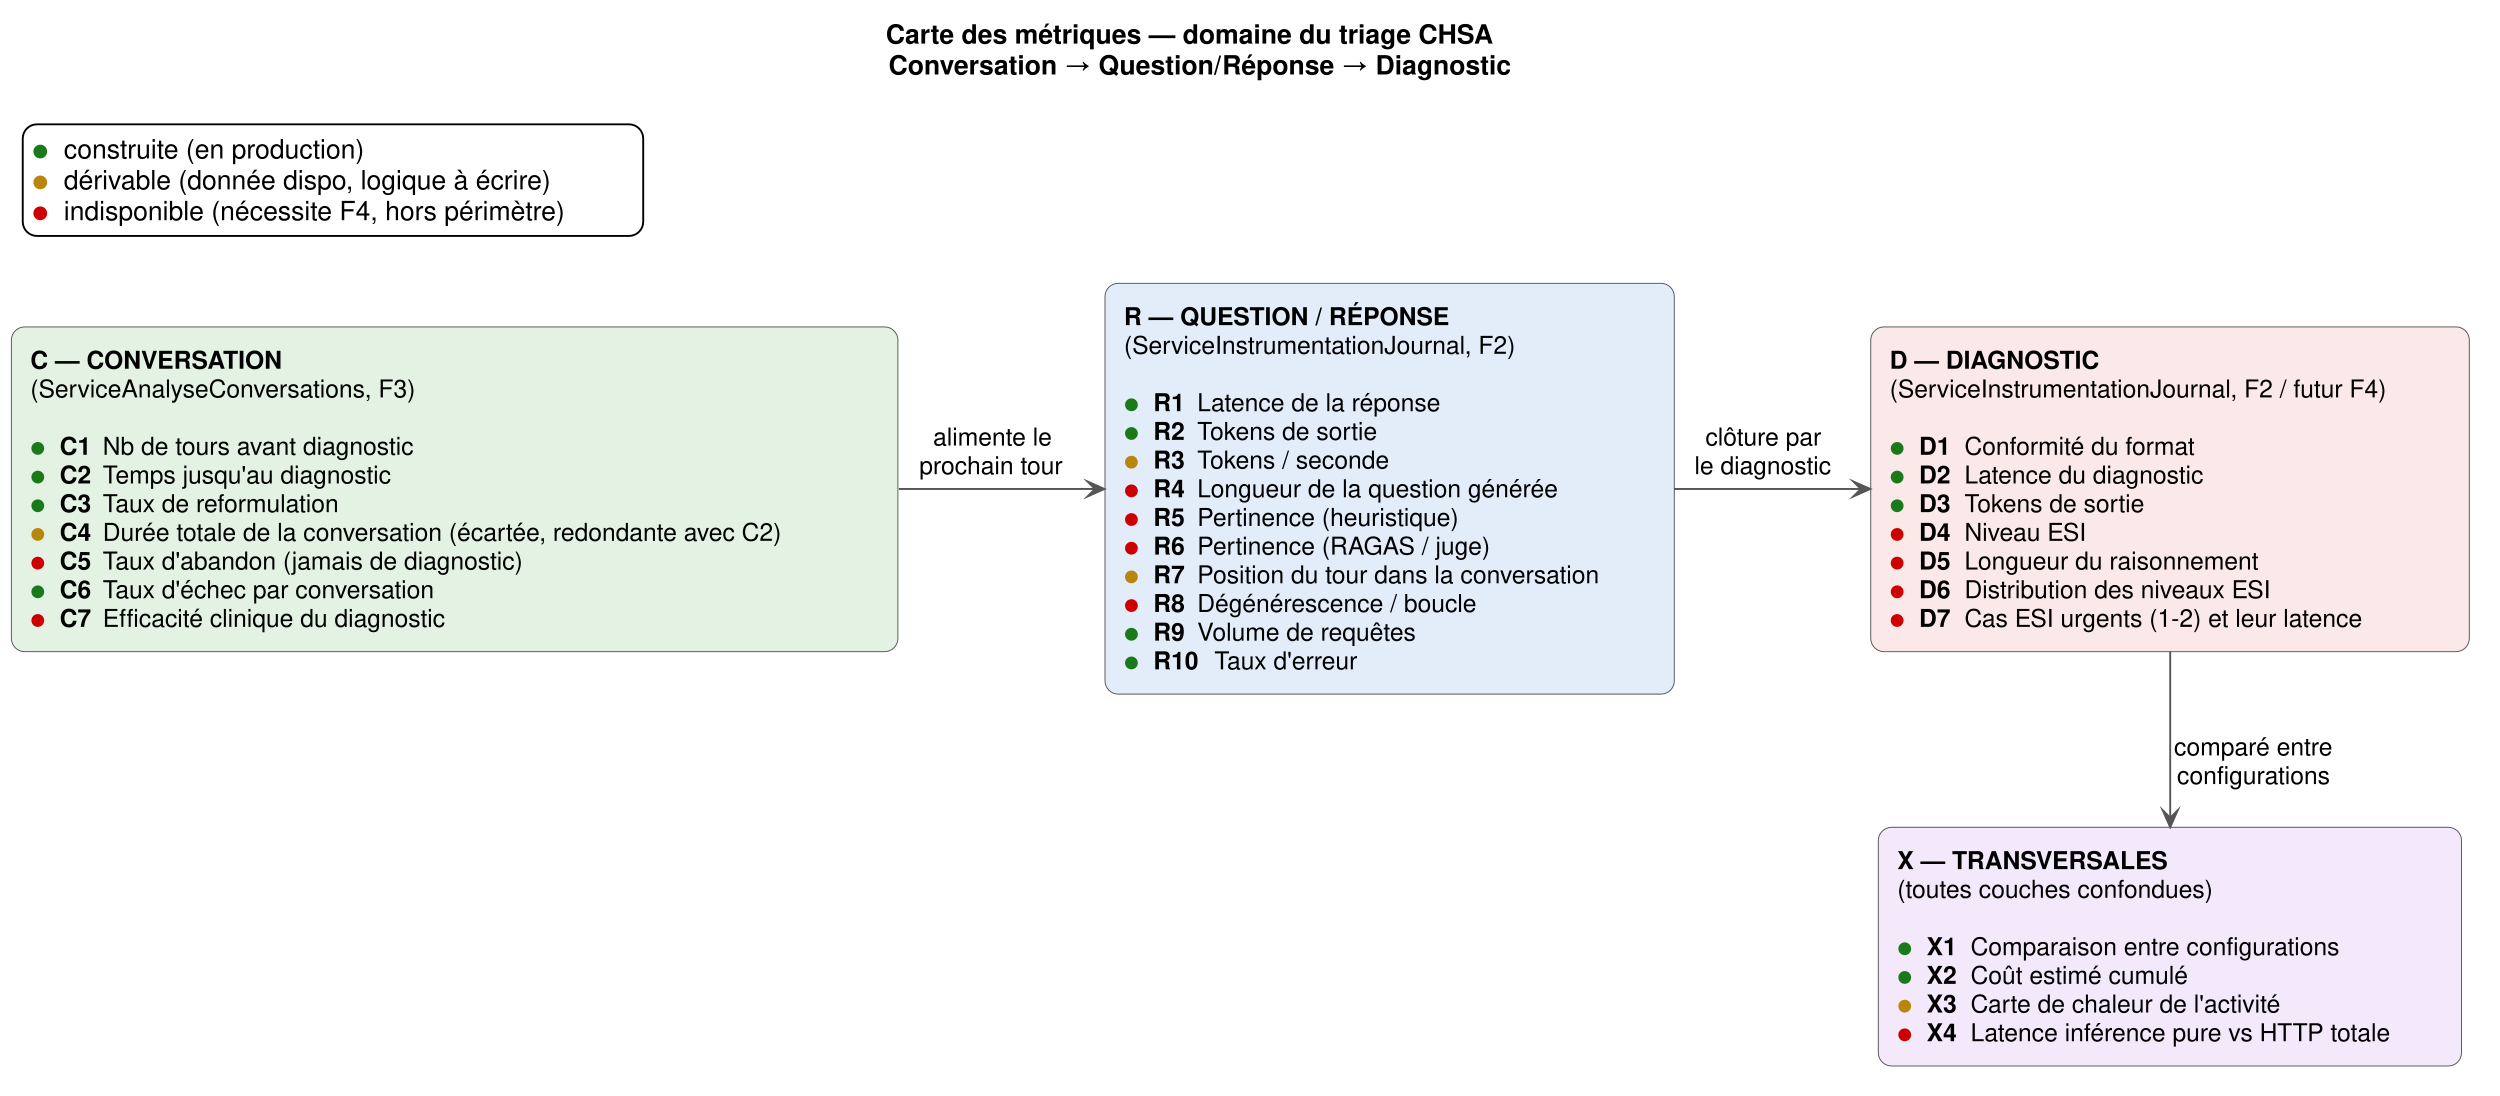
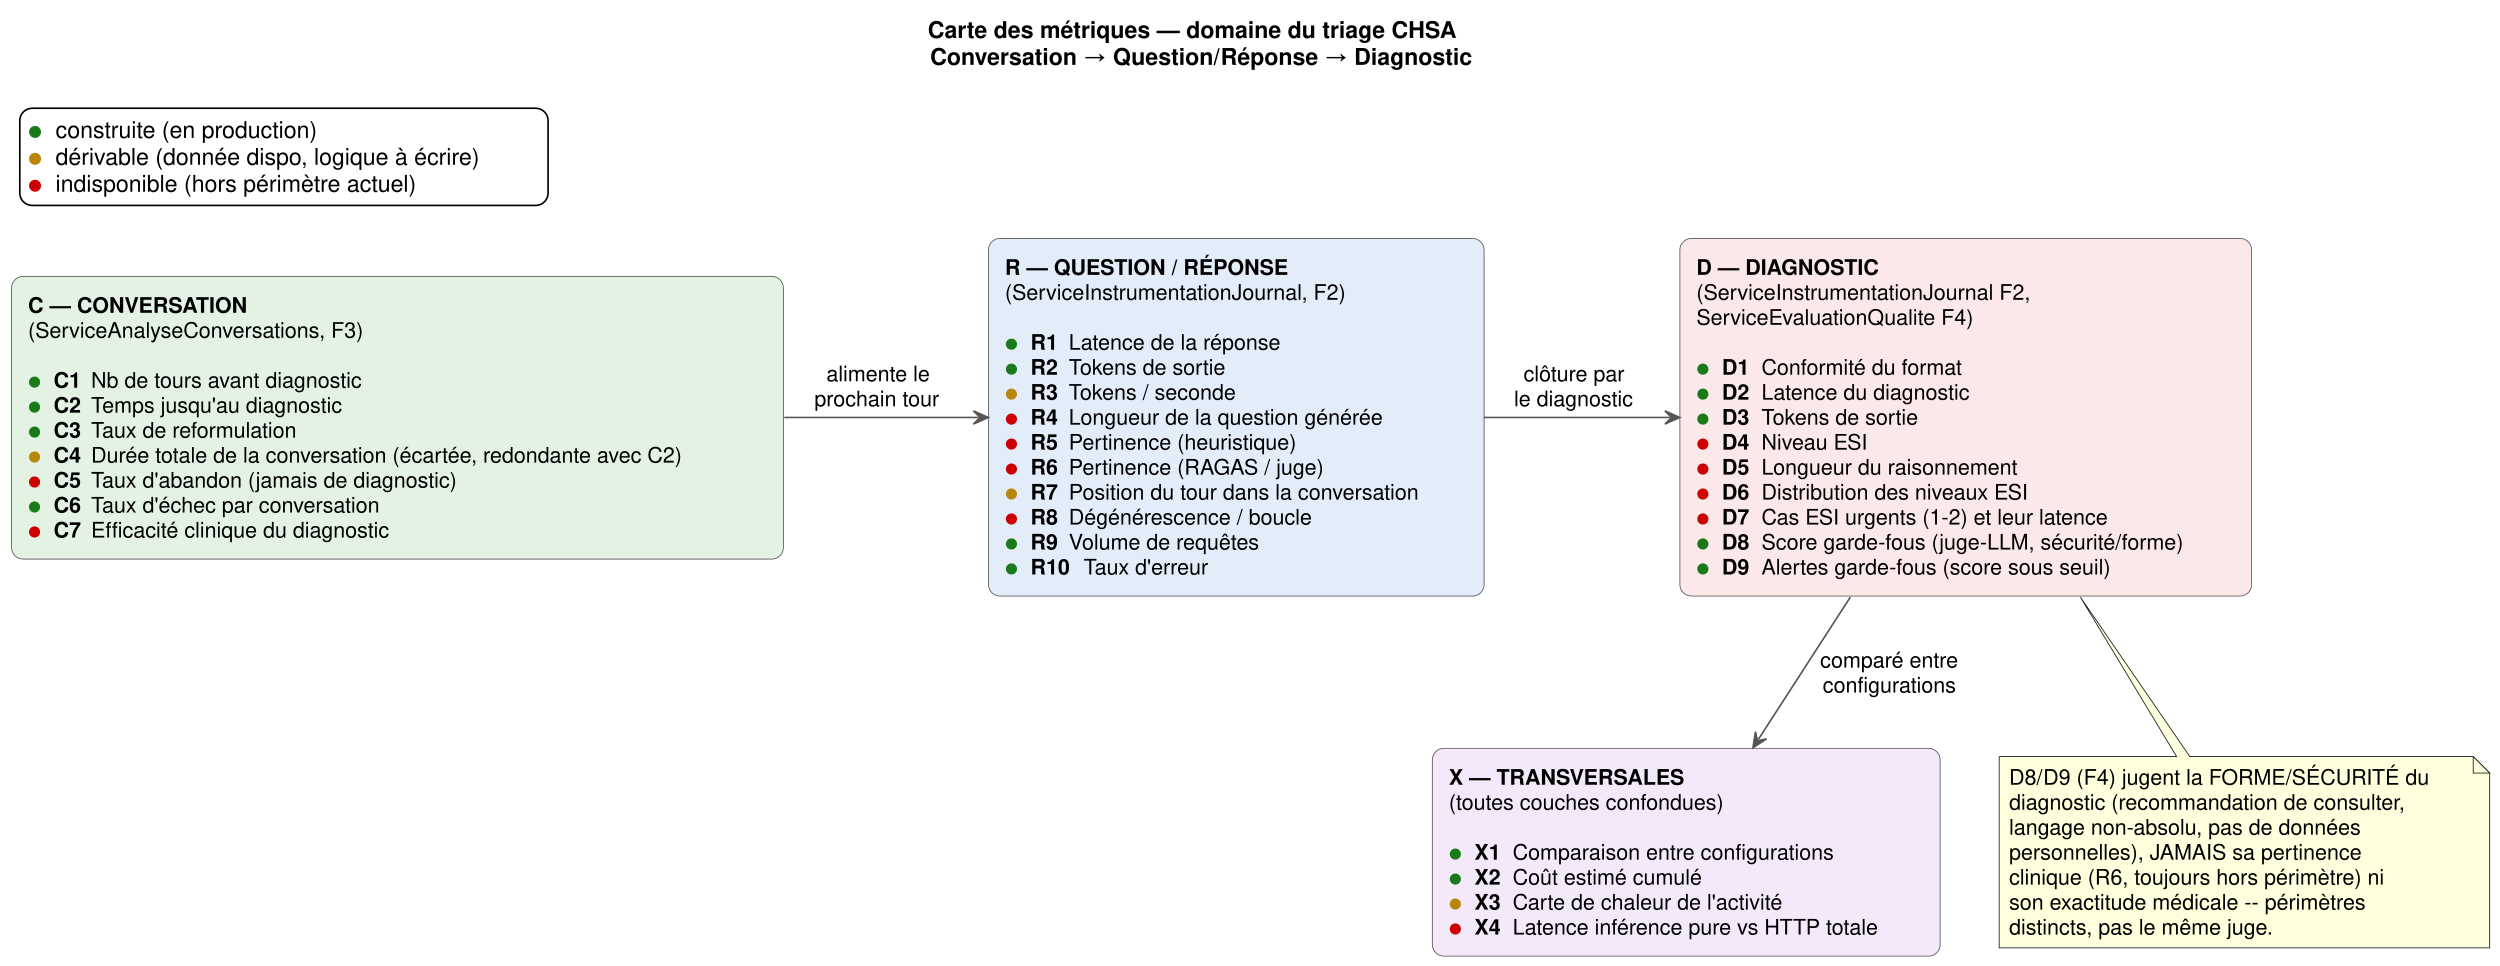
- <svg xmlns="http://www.w3.org/2000/svg" version="1.1" data-diagram-type="CLASS" style="width:1319px;height:578px;background:#FFFFFF;" width="1319px" height="578px" viewBox="0 0 1319 578" zoomAndPan="magnify" preserveAspectRatio="none" contentStyleType="text/css">
+ <svg xmlns="http://www.w3.org/2000/svg" contentStyleType="text/css" height="585px" preserveAspectRatio="none" style="width:1515px;height:585px;background:#FFFFFF;" version="1.1" viewBox="0 0 1515 585" width="1515px" zoomAndPan="magnify">
  <defs />
-   <g font-family="sans-serif" lengthAdjust="spacing">
-     <g class="title" data-source-line="12">
-       <text x="467.366" y="22.995" fill="#000" font-size="14" textLength="377.269" font-weight="700" font-family="Helvetica">Carte des métriques — domaine du triage CHSA</text>
-       <text x="468.805" y="39.292" fill="#000" font-size="14" textLength="374.391" font-weight="700" font-family="Helvetica">Conversation → Question/Réponse → Diagnostic</text>
+   <g>
+     <text fill="#000000" font-family="Helvetica" font-size="14" font-weight="bold" lengthAdjust="spacing" textLength="377.269" x="562.244" y="22.995">Carte des métriques — domaine du triage CHSA</text>
+     <text fill="#000000" font-family="Helvetica" font-size="14" font-weight="bold" lengthAdjust="spacing" textLength="374.391" x="563.683" y="39.292">Conversation → Question/Réponse → Diagnostic</text>
+     <rect fill="none" height="58.891" id="_legend" rx="7.5" ry="7.5" style="stroke:#000000;stroke-width:1;" width="320.147" x="12" y="65.594" />
+     <text fill="#1A7A1A" font-family="Helvetica" font-size="14" lengthAdjust="spacing" textLength="12.216" x="17" y="83.589">●</text>
+     <text fill="#000000" font-family="Helvetica" font-size="14" lengthAdjust="spacing" textLength="183.333" x="33.666" y="83.589">construite (en production)</text>
+     <text fill="#B8860B" font-family="Helvetica" font-size="14" lengthAdjust="spacing" textLength="12.216" x="17" y="99.886">●</text>
+     <text fill="#000000" font-family="Helvetica" font-size="14" lengthAdjust="spacing" textLength="293.481" x="33.666" y="99.886">dérivable (donnée dispo, logique à écrire)</text>
+     <text fill="#CC0000" font-family="Helvetica" font-size="14" lengthAdjust="spacing" textLength="12.216" x="17" y="116.183">●</text>
+     <text fill="#000000" font-family="Helvetica" font-size="14" lengthAdjust="spacing" textLength="251.597" x="33.666" y="116.183">indisponible (hors périmètre actuel)</text>
+     <g id="elem_C">
+       <rect fill="#E3F2E3" height="171.328" rx="7" ry="7" style="stroke:#555555;stroke-width:0.5;" width="467.732" x="7" y="167.484" />
+       <text fill="#000000" font-family="Helvetica" font-size="13" font-weight="bold" lengthAdjust="spacing" textLength="147.075" x="17" y="189.551">C — CONVERSATION</text>
+       <text fill="#000000" font-family="Helvetica" font-size="13" lengthAdjust="spacing" textLength="226.097" x="17" y="204.684">(ServiceAnalyseConversations, F3)</text>
+       <text fill="#000000" font-family="Helvetica" font-size="13" lengthAdjust="spacing" textLength="4.132" x="17" y="219.817"> </text>
+       <text fill="#1A7A1A" font-family="Helvetica" font-size="13" lengthAdjust="spacing" textLength="11.343" x="17" y="234.95">●</text>
+       <text fill="#000000" font-family="Helvetica" font-size="13" lengthAdjust="spacing" textLength="4.132" x="28.343" y="234.95"> </text>
+       <text fill="#000000" font-family="Helvetica" font-size="13" font-weight="bold" lengthAdjust="spacing" textLength="18.586" x="32.476" y="234.95">C1</text>
+       <text fill="#000000" font-family="Helvetica" font-size="13" lengthAdjust="spacing" textLength="188.03" x="55.194" y="234.95">Nb de tours avant diagnostic</text>
+       <text fill="#1A7A1A" font-family="Helvetica" font-size="13" lengthAdjust="spacing" textLength="11.343" x="17" y="250.083">●</text>
+       <text fill="#000000" font-family="Helvetica" font-size="13" lengthAdjust="spacing" textLength="4.132" x="28.343" y="250.083"> </text>
+       <text fill="#000000" font-family="Helvetica" font-size="13" font-weight="bold" lengthAdjust="spacing" textLength="18.586" x="32.476" y="250.083">C2</text>
+       <text fill="#000000" font-family="Helvetica" font-size="13" lengthAdjust="spacing" textLength="173.691" x="55.194" y="250.083">Temps jusqu'au diagnostic</text>
+       <text fill="#1A7A1A" font-family="Helvetica" font-size="13" lengthAdjust="spacing" textLength="11.343" x="17" y="265.215">●</text>
+       <text fill="#000000" font-family="Helvetica" font-size="13" lengthAdjust="spacing" textLength="4.132" x="28.343" y="265.215"> </text>
+       <text fill="#000000" font-family="Helvetica" font-size="13" font-weight="bold" lengthAdjust="spacing" textLength="18.586" x="32.476" y="265.215">C3</text>
+       <text fill="#000000" font-family="Helvetica" font-size="13" lengthAdjust="spacing" textLength="144.955" x="55.194" y="265.215">Taux de reformulation</text>
+       <text fill="#B8860B" font-family="Helvetica" font-size="13" lengthAdjust="spacing" textLength="11.343" x="17" y="280.348">●</text>
+       <text fill="#000000" font-family="Helvetica" font-size="13" lengthAdjust="spacing" textLength="4.132" x="28.343" y="280.348"> </text>
+       <text fill="#000000" font-family="Helvetica" font-size="13" font-weight="bold" lengthAdjust="spacing" textLength="18.586" x="32.476" y="280.348">C4</text>
+       <text fill="#000000" font-family="Helvetica" font-size="13" lengthAdjust="spacing" textLength="409.538" x="55.194" y="280.348">Durée totale de la conversation (écartée, redondante avec C2)</text>
+       <text fill="#CC0000" font-family="Helvetica" font-size="13" lengthAdjust="spacing" textLength="11.343" x="17" y="295.481">●</text>
+       <text fill="#000000" font-family="Helvetica" font-size="13" lengthAdjust="spacing" textLength="4.132" x="28.343" y="295.481"> </text>
+       <text fill="#000000" font-family="Helvetica" font-size="13" font-weight="bold" lengthAdjust="spacing" textLength="18.586" x="32.476" y="295.481">C5</text>
+       <text fill="#000000" font-family="Helvetica" font-size="13" lengthAdjust="spacing" textLength="252.954" x="55.194" y="295.481">Taux d'abandon (jamais de diagnostic)</text>
+       <text fill="#1A7A1A" font-family="Helvetica" font-size="13" lengthAdjust="spacing" textLength="11.343" x="17" y="310.614">●</text>
+       <text fill="#000000" font-family="Helvetica" font-size="13" lengthAdjust="spacing" textLength="4.132" x="28.343" y="310.614"> </text>
+       <text fill="#000000" font-family="Helvetica" font-size="13" font-weight="bold" lengthAdjust="spacing" textLength="18.586" x="32.476" y="310.614">C6</text>
+       <text fill="#000000" font-family="Helvetica" font-size="13" lengthAdjust="spacing" textLength="200.173" x="55.194" y="310.614">Taux d'échec par conversation</text>
+       <text fill="#CC0000" font-family="Helvetica" font-size="13" lengthAdjust="spacing" textLength="11.343" x="17" y="325.747">●</text>
+       <text fill="#000000" font-family="Helvetica" font-size="13" lengthAdjust="spacing" textLength="4.132" x="28.343" y="325.747"> </text>
+       <text fill="#000000" font-family="Helvetica" font-size="13" font-weight="bold" lengthAdjust="spacing" textLength="18.586" x="32.476" y="325.747">C7</text>
+       <text fill="#000000" font-family="Helvetica" font-size="13" lengthAdjust="spacing" textLength="206.451" x="55.194" y="325.747">Efficacité clinique du diagnostic</text>
    </g>
-     <g class="legend" data-source-line="14">
-       <rect x="12" y="65.594" width="327.358" height="58.891" fill="none" style="stroke:#000;stroke-width:1;" rx="7.5" ry="7.5" />
-       <text x="17" y="83.589" fill="#1A7A1A" font-size="14" font-family="Helvetica">●</text>
-       <text x="33.666" y="83.589" fill="#000" font-size="14" textLength="183.333" font-family="Helvetica">construite (en production)</text>
-       <text x="17" y="99.886" fill="#B8860B" font-size="14" font-family="Helvetica">●</text>
-       <text x="33.666" y="99.886" fill="#000" font-size="14" textLength="293.48" font-family="Helvetica">dérivable (donnée dispo, logique à écrire)</text>
-       <text x="17" y="116.183" fill="#C00" font-size="14" font-family="Helvetica">●</text>
-       <text x="33.666" y="116.183" fill="#000" font-size="14" textLength="300.692" font-family="Helvetica">indisponible (nécessite F4, hors périmètre)</text>
+     <g id="elem_R">
+       <rect fill="#E3ECF9" height="216.727" rx="7" ry="7" style="stroke:#555555;stroke-width:0.5;" width="300.357" x="599" y="144.484" />
+       <text fill="#000000" font-family="Helvetica" font-size="13" font-weight="bold" lengthAdjust="spacing" textLength="189.941" x="609" y="166.551">R — QUESTION / RÉPONSE</text>
+       <text fill="#000000" font-family="Helvetica" font-size="13" lengthAdjust="spacing" textLength="231.785" x="609" y="181.684">(ServiceInstrumentationJournal, F2)</text>
+       <text fill="#000000" font-family="Helvetica" font-size="13" lengthAdjust="spacing" textLength="4.132" x="609" y="196.817"> </text>
+       <text fill="#1A7A1A" font-family="Helvetica" font-size="13" lengthAdjust="spacing" textLength="11.343" x="609" y="211.95">●</text>
+       <text fill="#000000" font-family="Helvetica" font-size="13" lengthAdjust="spacing" textLength="4.132" x="620.343" y="211.95"> </text>
+       <text fill="#000000" font-family="Helvetica" font-size="13" font-weight="bold" lengthAdjust="spacing" textLength="19.056" x="624.476" y="211.95">R1</text>
+       <text fill="#000000" font-family="Helvetica" font-size="13" lengthAdjust="spacing" textLength="144.473" x="647.664" y="211.95">Latence de la réponse</text>
+       <text fill="#1A7A1A" font-family="Helvetica" font-size="13" lengthAdjust="spacing" textLength="11.343" x="609" y="227.083">●</text>
+       <text fill="#000000" font-family="Helvetica" font-size="13" lengthAdjust="spacing" textLength="4.132" x="620.343" y="227.083"> </text>
+       <text fill="#000000" font-family="Helvetica" font-size="13" font-weight="bold" lengthAdjust="spacing" textLength="19.056" x="624.476" y="227.083">R2</text>
+       <text fill="#000000" font-family="Helvetica" font-size="13" lengthAdjust="spacing" textLength="107.726" x="647.664" y="227.083">Tokens de sortie</text>
+       <text fill="#B8860B" font-family="Helvetica" font-size="13" lengthAdjust="spacing" textLength="11.343" x="609" y="242.215">●</text>
+       <text fill="#000000" font-family="Helvetica" font-size="13" lengthAdjust="spacing" textLength="4.132" x="620.343" y="242.215"> </text>
+       <text fill="#000000" font-family="Helvetica" font-size="13" font-weight="bold" lengthAdjust="spacing" textLength="19.056" x="624.476" y="242.215">R3</text>
+       <text fill="#000000" font-family="Helvetica" font-size="13" lengthAdjust="spacing" textLength="113.439" x="647.664" y="242.215">Tokens / seconde</text>
+       <text fill="#CC0000" font-family="Helvetica" font-size="13" lengthAdjust="spacing" textLength="11.343" x="609" y="257.348">●</text>
+       <text fill="#000000" font-family="Helvetica" font-size="13" lengthAdjust="spacing" textLength="4.132" x="620.343" y="257.348"> </text>
+       <text fill="#000000" font-family="Helvetica" font-size="13" font-weight="bold" lengthAdjust="spacing" textLength="19.056" x="624.476" y="257.348">R4</text>
+       <text fill="#000000" font-family="Helvetica" font-size="13" lengthAdjust="spacing" textLength="215.858" x="647.664" y="257.348">Longueur de la question générée</text>
+       <text fill="#CC0000" font-family="Helvetica" font-size="13" lengthAdjust="spacing" textLength="11.343" x="609" y="272.481">●</text>
+       <text fill="#000000" font-family="Helvetica" font-size="13" lengthAdjust="spacing" textLength="4.132" x="620.343" y="272.481"> </text>
+       <text fill="#000000" font-family="Helvetica" font-size="13" font-weight="bold" lengthAdjust="spacing" textLength="19.056" x="624.476" y="272.481">R5</text>
+       <text fill="#000000" font-family="Helvetica" font-size="13" lengthAdjust="spacing" textLength="157.193" x="647.664" y="272.481">Pertinence (heuristique)</text>
+       <text fill="#CC0000" font-family="Helvetica" font-size="13" lengthAdjust="spacing" textLength="11.343" x="609" y="287.614">●</text>
+       <text fill="#000000" font-family="Helvetica" font-size="13" lengthAdjust="spacing" textLength="4.132" x="620.343" y="287.614"> </text>
+       <text fill="#000000" font-family="Helvetica" font-size="13" font-weight="bold" lengthAdjust="spacing" textLength="19.056" x="624.476" y="287.614">R6</text>
+       <text fill="#000000" font-family="Helvetica" font-size="13" lengthAdjust="spacing" textLength="169.679" x="647.664" y="287.614">Pertinence (RAGAS / juge)</text>
+       <text fill="#B8860B" font-family="Helvetica" font-size="13" lengthAdjust="spacing" textLength="11.343" x="609" y="302.747">●</text>
+       <text fill="#000000" font-family="Helvetica" font-size="13" lengthAdjust="spacing" textLength="4.132" x="620.343" y="302.747"> </text>
+       <text fill="#000000" font-family="Helvetica" font-size="13" font-weight="bold" lengthAdjust="spacing" textLength="19.056" x="624.476" y="302.747">R7</text>
+       <text fill="#000000" font-family="Helvetica" font-size="13" lengthAdjust="spacing" textLength="241.693" x="647.664" y="302.747">Position du tour dans la conversation</text>
+       <text fill="#CC0000" font-family="Helvetica" font-size="13" lengthAdjust="spacing" textLength="11.343" x="609" y="317.879">●</text>
+       <text fill="#000000" font-family="Helvetica" font-size="13" lengthAdjust="spacing" textLength="4.132" x="620.343" y="317.879"> </text>
+       <text fill="#000000" font-family="Helvetica" font-size="13" font-weight="bold" lengthAdjust="spacing" textLength="19.056" x="624.476" y="317.879">R8</text>
+       <text fill="#000000" font-family="Helvetica" font-size="13" lengthAdjust="spacing" textLength="164.988" x="647.664" y="317.879">Dégénérescence / boucle</text>
+       <text fill="#1A7A1A" font-family="Helvetica" font-size="13" lengthAdjust="spacing" textLength="11.343" x="609" y="333.012">●</text>
+       <text fill="#000000" font-family="Helvetica" font-size="13" lengthAdjust="spacing" textLength="4.132" x="620.343" y="333.012"> </text>
+       <text fill="#000000" font-family="Helvetica" font-size="13" font-weight="bold" lengthAdjust="spacing" textLength="19.056" x="624.476" y="333.012">R9</text>
+       <text fill="#000000" font-family="Helvetica" font-size="13" lengthAdjust="spacing" textLength="131.574" x="647.664" y="333.012">Volume de requêtes</text>
+       <text fill="#1A7A1A" font-family="Helvetica" font-size="13" lengthAdjust="spacing" textLength="11.343" x="609" y="348.145">●</text>
+       <text fill="#000000" font-family="Helvetica" font-size="13" lengthAdjust="spacing" textLength="4.132" x="620.343" y="348.145"> </text>
+       <text fill="#000000" font-family="Helvetica" font-size="13" font-weight="bold" lengthAdjust="spacing" textLength="28.101" x="624.476" y="348.145">R10</text>
+       <text fill="#000000" font-family="Helvetica" font-size="13" lengthAdjust="spacing" textLength="88.067" x="656.709" y="348.145">Taux d'erreur</text>
    </g>
-     <g class="entity" data-qualified-name="C" id="ent0001" data-source-line="20">
-       <rect x="6" y="172.484" width="467.732" height="171.328" fill="#E3F2E3" style="stroke:#555;stroke-width:0.5;" rx="7" ry="7" />
-       <text x="16" y="194.551" fill="#000" font-size="13" textLength="147.075" font-weight="700" font-family="Helvetica">C — CONVERSATION</text>
-       <text x="16" y="209.684" fill="#000" font-size="13" textLength="226.097" font-family="Helvetica">(ServiceAnalyseConversations, F3)</text>
-       <text x="16" y="224.817" fill="#000" font-size="13" font-family="Helvetica"> </text>
-       <text x="16" y="239.95" fill="#1A7A1A" font-size="13" font-family="Helvetica">●</text>
-       <text x="27.343" y="239.95" fill="#000" font-size="13" font-family="Helvetica"> </text>
-       <text x="31.476" y="239.95" fill="#000" font-size="13" textLength="18.586" font-weight="700" font-family="Helvetica">C1</text>
-       <text x="54.194" y="239.95" fill="#000" font-size="13" textLength="188.03" font-family="Helvetica">Nb de tours avant diagnostic</text>
-       <text x="16" y="255.083" fill="#1A7A1A" font-size="13" font-family="Helvetica">●</text>
-       <text x="27.343" y="255.083" fill="#000" font-size="13" font-family="Helvetica"> </text>
-       <text x="31.476" y="255.083" fill="#000" font-size="13" textLength="18.586" font-weight="700" font-family="Helvetica">C2</text>
-       <text x="54.194" y="255.083" fill="#000" font-size="13" textLength="173.691" font-family="Helvetica">Temps jusqu'au diagnostic</text>
-       <text x="16" y="270.215" fill="#1A7A1A" font-size="13" font-family="Helvetica">●</text>
-       <text x="27.343" y="270.215" fill="#000" font-size="13" font-family="Helvetica"> </text>
-       <text x="31.476" y="270.215" fill="#000" font-size="13" textLength="18.586" font-weight="700" font-family="Helvetica">C3</text>
-       <text x="54.194" y="270.215" fill="#000" font-size="13" textLength="144.955" font-family="Helvetica">Taux de reformulation</text>
-       <text x="16" y="285.348" fill="#B8860B" font-size="13" font-family="Helvetica">●</text>
-       <text x="27.343" y="285.348" fill="#000" font-size="13" font-family="Helvetica"> </text>
-       <text x="31.476" y="285.348" fill="#000" font-size="13" textLength="18.586" font-weight="700" font-family="Helvetica">C4</text>
-       <text x="54.194" y="285.348" fill="#000" font-size="13" textLength="409.538" font-family="Helvetica">Durée totale de la conversation (écartée, redondante avec C2)</text>
-       <text x="16" y="300.481" fill="#C00" font-size="13" font-family="Helvetica">●</text>
-       <text x="27.343" y="300.481" fill="#000" font-size="13" font-family="Helvetica"> </text>
-       <text x="31.476" y="300.481" fill="#000" font-size="13" textLength="18.586" font-weight="700" font-family="Helvetica">C5</text>
-       <text x="54.194" y="300.481" fill="#000" font-size="13" textLength="252.954" font-family="Helvetica">Taux d'abandon (jamais de diagnostic)</text>
-       <text x="16" y="315.614" fill="#1A7A1A" font-size="13" font-family="Helvetica">●</text>
-       <text x="27.343" y="315.614" fill="#000" font-size="13" font-family="Helvetica"> </text>
-       <text x="31.476" y="315.614" fill="#000" font-size="13" textLength="18.586" font-weight="700" font-family="Helvetica">C6</text>
-       <text x="54.194" y="315.614" fill="#000" font-size="13" textLength="200.173" font-family="Helvetica">Taux d'échec par conversation</text>
-       <text x="16" y="330.747" fill="#C00" font-size="13" font-family="Helvetica">●</text>
-       <text x="27.343" y="330.747" fill="#000" font-size="13" font-family="Helvetica"> </text>
-       <text x="31.476" y="330.747" fill="#000" font-size="13" textLength="18.586" font-weight="700" font-family="Helvetica">C7</text>
-       <text x="54.194" y="330.747" fill="#000" font-size="13" textLength="206.451" font-family="Helvetica">Efficacité clinique du diagnostic</text>
+     <g id="elem_D">
+       <rect fill="#FBE8E8" height="216.727" rx="7" ry="7" style="stroke:#555555;stroke-width:0.5;" width="346.479" x="1018" y="144.484" />
+       <text fill="#000000" font-family="Helvetica" font-size="13" font-weight="bold" lengthAdjust="spacing" textLength="123.741" x="1028" y="166.551">D — DIAGNOSTIC</text>
+       <text fill="#000000" font-family="Helvetica" font-size="13" lengthAdjust="spacing" textLength="226.713" x="1028" y="181.684">(ServiceInstrumentationJournal F2,</text>
+       <text fill="#000000" font-family="Helvetica" font-size="13" lengthAdjust="spacing" textLength="188.348" x="1028" y="196.817">ServiceEvaluationQualite F4)</text>
+       <text fill="#000000" font-family="Helvetica" font-size="13" lengthAdjust="spacing" textLength="4.132" x="1028" y="211.95"> </text>
+       <text fill="#1A7A1A" font-family="Helvetica" font-size="13" lengthAdjust="spacing" textLength="11.343" x="1028" y="227.083">●</text>
+       <text fill="#000000" font-family="Helvetica" font-size="13" lengthAdjust="spacing" textLength="4.132" x="1039.343" y="227.083"> </text>
+       <text fill="#000000" font-family="Helvetica" font-size="13" font-weight="bold" lengthAdjust="spacing" textLength="19.836" x="1043.476" y="227.083">D1</text>
+       <text fill="#000000" font-family="Helvetica" font-size="13" lengthAdjust="spacing" textLength="140.874" x="1067.444" y="227.083">Conformité du format</text>
+       <text fill="#1A7A1A" font-family="Helvetica" font-size="13" lengthAdjust="spacing" textLength="11.343" x="1028" y="242.215">●</text>
+       <text fill="#000000" font-family="Helvetica" font-size="13" lengthAdjust="spacing" textLength="4.132" x="1039.343" y="242.215"> </text>
+       <text fill="#000000" font-family="Helvetica" font-size="13" font-weight="bold" lengthAdjust="spacing" textLength="19.836" x="1043.476" y="242.215">D2</text>
+       <text fill="#000000" font-family="Helvetica" font-size="13" lengthAdjust="spacing" textLength="143.349" x="1067.444" y="242.215">Latence du diagnostic</text>
+       <text fill="#1A7A1A" font-family="Helvetica" font-size="13" lengthAdjust="spacing" textLength="11.343" x="1028" y="257.348">●</text>
+       <text fill="#000000" font-family="Helvetica" font-size="13" lengthAdjust="spacing" textLength="4.132" x="1039.343" y="257.348"> </text>
+       <text fill="#000000" font-family="Helvetica" font-size="13" font-weight="bold" lengthAdjust="spacing" textLength="19.836" x="1043.476" y="257.348">D3</text>
+       <text fill="#000000" font-family="Helvetica" font-size="13" lengthAdjust="spacing" textLength="107.726" x="1067.444" y="257.348">Tokens de sortie</text>
+       <text fill="#CC0000" font-family="Helvetica" font-size="13" lengthAdjust="spacing" textLength="11.343" x="1028" y="272.481">●</text>
+       <text fill="#000000" font-family="Helvetica" font-size="13" lengthAdjust="spacing" textLength="4.132" x="1039.343" y="272.481"> </text>
+       <text fill="#000000" font-family="Helvetica" font-size="13" font-weight="bold" lengthAdjust="spacing" textLength="19.836" x="1043.476" y="272.481">D4</text>
+       <text fill="#000000" font-family="Helvetica" font-size="13" lengthAdjust="spacing" textLength="69.665" x="1067.444" y="272.481">Niveau ESI</text>
+       <text fill="#CC0000" font-family="Helvetica" font-size="13" lengthAdjust="spacing" textLength="11.343" x="1028" y="287.614">●</text>
+       <text fill="#000000" font-family="Helvetica" font-size="13" lengthAdjust="spacing" textLength="4.132" x="1039.343" y="287.614"> </text>
+       <text fill="#000000" font-family="Helvetica" font-size="13" font-weight="bold" lengthAdjust="spacing" textLength="19.836" x="1043.476" y="287.614">D5</text>
+       <text fill="#000000" font-family="Helvetica" font-size="13" lengthAdjust="spacing" textLength="176.389" x="1067.444" y="287.614">Longueur du raisonnement</text>
+       <text fill="#CC0000" font-family="Helvetica" font-size="13" lengthAdjust="spacing" textLength="11.343" x="1028" y="302.747">●</text>
+       <text fill="#000000" font-family="Helvetica" font-size="13" lengthAdjust="spacing" textLength="4.132" x="1039.343" y="302.747"> </text>
+       <text fill="#000000" font-family="Helvetica" font-size="13" font-weight="bold" lengthAdjust="spacing" textLength="19.836" x="1043.476" y="302.747">D6</text>
+       <text fill="#000000" font-family="Helvetica" font-size="13" lengthAdjust="spacing" textLength="183.003" x="1067.444" y="302.747">Distribution des niveaux ESI</text>
+       <text fill="#CC0000" font-family="Helvetica" font-size="13" lengthAdjust="spacing" textLength="11.343" x="1028" y="317.879">●</text>
+       <text fill="#000000" font-family="Helvetica" font-size="13" lengthAdjust="spacing" textLength="4.132" x="1039.343" y="317.879"> </text>
+       <text fill="#000000" font-family="Helvetica" font-size="13" font-weight="bold" lengthAdjust="spacing" textLength="19.836" x="1043.476" y="317.879">D7</text>
+       <text fill="#000000" font-family="Helvetica" font-size="13" lengthAdjust="spacing" textLength="236.577" x="1067.444" y="317.879">Cas ESI urgents (1-2) et leur latence</text>
+       <text fill="#1A7A1A" font-family="Helvetica" font-size="13" lengthAdjust="spacing" textLength="11.343" x="1028" y="333.012">●</text>
+       <text fill="#000000" font-family="Helvetica" font-size="13" lengthAdjust="spacing" textLength="4.132" x="1039.343" y="333.012"> </text>
+       <text fill="#000000" font-family="Helvetica" font-size="13" font-weight="bold" lengthAdjust="spacing" textLength="19.836" x="1043.476" y="333.012">D8</text>
+       <text fill="#000000" font-family="Helvetica" font-size="13" lengthAdjust="spacing" textLength="287.035" x="1067.444" y="333.012">Score garde-fous (juge-LLM, sécurité/forme)</text>
+       <text fill="#1A7A1A" font-family="Helvetica" font-size="13" lengthAdjust="spacing" textLength="11.343" x="1028" y="348.145">●</text>
+       <text fill="#000000" font-family="Helvetica" font-size="13" lengthAdjust="spacing" textLength="4.132" x="1039.343" y="348.145"> </text>
+       <text fill="#000000" font-family="Helvetica" font-size="13" font-weight="bold" lengthAdjust="spacing" textLength="19.836" x="1043.476" y="348.145">D9</text>
+       <text fill="#000000" font-family="Helvetica" font-size="13" lengthAdjust="spacing" textLength="237.625" x="1067.444" y="348.145">Alertes garde-fous (score sous seuil)</text>
    </g>
-     <g class="entity" data-qualified-name="R" id="ent0002" data-source-line="22">
-       <rect x="583" y="149.484" width="300.357" height="216.727" fill="#E3ECF9" style="stroke:#555;stroke-width:0.5;" rx="7" ry="7" />
-       <text x="593" y="171.551" fill="#000" font-size="13" textLength="189.941" font-weight="700" font-family="Helvetica">R — QUESTION / RÉPONSE</text>
-       <text x="593" y="186.684" fill="#000" font-size="13" textLength="231.785" font-family="Helvetica">(ServiceInstrumentationJournal, F2)</text>
-       <text x="593" y="201.817" fill="#000" font-size="13" font-family="Helvetica"> </text>
-       <text x="593" y="216.95" fill="#1A7A1A" font-size="13" font-family="Helvetica">●</text>
-       <text x="604.343" y="216.95" fill="#000" font-size="13" font-family="Helvetica"> </text>
-       <text x="608.476" y="216.95" fill="#000" font-size="13" textLength="19.056" font-weight="700" font-family="Helvetica">R1</text>
-       <text x="631.664" y="216.95" fill="#000" font-size="13" textLength="144.473" font-family="Helvetica">Latence de la réponse</text>
-       <text x="593" y="232.083" fill="#1A7A1A" font-size="13" font-family="Helvetica">●</text>
-       <text x="604.343" y="232.083" fill="#000" font-size="13" font-family="Helvetica"> </text>
-       <text x="608.476" y="232.083" fill="#000" font-size="13" textLength="19.056" font-weight="700" font-family="Helvetica">R2</text>
-       <text x="631.664" y="232.083" fill="#000" font-size="13" textLength="107.726" font-family="Helvetica">Tokens de sortie</text>
-       <text x="593" y="247.215" fill="#B8860B" font-size="13" font-family="Helvetica">●</text>
-       <text x="604.343" y="247.215" fill="#000" font-size="13" font-family="Helvetica"> </text>
-       <text x="608.476" y="247.215" fill="#000" font-size="13" textLength="19.056" font-weight="700" font-family="Helvetica">R3</text>
-       <text x="631.664" y="247.215" fill="#000" font-size="13" textLength="113.439" font-family="Helvetica">Tokens / seconde</text>
-       <text x="593" y="262.348" fill="#C00" font-size="13" font-family="Helvetica">●</text>
-       <text x="604.343" y="262.348" fill="#000" font-size="13" font-family="Helvetica"> </text>
-       <text x="608.476" y="262.348" fill="#000" font-size="13" textLength="19.056" font-weight="700" font-family="Helvetica">R4</text>
-       <text x="631.664" y="262.348" fill="#000" font-size="13" textLength="215.858" font-family="Helvetica">Longueur de la question générée</text>
-       <text x="593" y="277.481" fill="#C00" font-size="13" font-family="Helvetica">●</text>
-       <text x="604.343" y="277.481" fill="#000" font-size="13" font-family="Helvetica"> </text>
-       <text x="608.476" y="277.481" fill="#000" font-size="13" textLength="19.056" font-weight="700" font-family="Helvetica">R5</text>
-       <text x="631.664" y="277.481" fill="#000" font-size="13" textLength="157.193" font-family="Helvetica">Pertinence (heuristique)</text>
-       <text x="593" y="292.614" fill="#C00" font-size="13" font-family="Helvetica">●</text>
-       <text x="604.343" y="292.614" fill="#000" font-size="13" font-family="Helvetica"> </text>
-       <text x="608.476" y="292.614" fill="#000" font-size="13" textLength="19.056" font-weight="700" font-family="Helvetica">R6</text>
-       <text x="631.664" y="292.614" fill="#000" font-size="13" textLength="169.679" font-family="Helvetica">Pertinence (RAGAS / juge)</text>
-       <text x="593" y="307.747" fill="#B8860B" font-size="13" font-family="Helvetica">●</text>
-       <text x="604.343" y="307.747" fill="#000" font-size="13" font-family="Helvetica"> </text>
-       <text x="608.476" y="307.747" fill="#000" font-size="13" textLength="19.056" font-weight="700" font-family="Helvetica">R7</text>
-       <text x="631.664" y="307.747" fill="#000" font-size="13" textLength="241.693" font-family="Helvetica">Position du tour dans la conversation</text>
-       <text x="593" y="322.879" fill="#C00" font-size="13" font-family="Helvetica">●</text>
-       <text x="604.343" y="322.879" fill="#000" font-size="13" font-family="Helvetica"> </text>
-       <text x="608.476" y="322.879" fill="#000" font-size="13" textLength="19.056" font-weight="700" font-family="Helvetica">R8</text>
-       <text x="631.664" y="322.879" fill="#000" font-size="13" textLength="164.988" font-family="Helvetica">Dégénérescence / boucle</text>
-       <text x="593" y="338.012" fill="#1A7A1A" font-size="13" font-family="Helvetica">●</text>
-       <text x="604.343" y="338.012" fill="#000" font-size="13" font-family="Helvetica"> </text>
-       <text x="608.476" y="338.012" fill="#000" font-size="13" textLength="19.056" font-weight="700" font-family="Helvetica">R9</text>
-       <text x="631.664" y="338.012" fill="#000" font-size="13" textLength="131.574" font-family="Helvetica">Volume de requêtes</text>
-       <text x="593" y="353.145" fill="#1A7A1A" font-size="13" font-family="Helvetica">●</text>
-       <text x="604.343" y="353.145" fill="#000" font-size="13" font-family="Helvetica"> </text>
-       <text x="608.476" y="353.145" fill="#000" font-size="13" textLength="28.101" font-weight="700" font-family="Helvetica">R10</text>
-       <text x="640.709" y="353.145" fill="#000" font-size="13" textLength="88.067" font-family="Helvetica">Taux d'erreur</text>
+     <g id="elem_X">
+       <rect fill="#F3E9FB" height="125.93" rx="7" ry="7" style="stroke:#555555;stroke-width:0.5;" width="307.701" x="868" y="453.484" />
+       <text fill="#000000" font-family="Helvetica" font-size="13" font-weight="bold" lengthAdjust="spacing" textLength="156.159" x="878" y="475.551">X — TRANSVERSALES</text>
+       <text fill="#000000" font-family="Helvetica" font-size="13" lengthAdjust="spacing" textLength="188.436" x="878" y="490.684">(toutes couches confondues)</text>
+       <text fill="#000000" font-family="Helvetica" font-size="13" lengthAdjust="spacing" textLength="4.132" x="878" y="505.817"> </text>
+       <text fill="#1A7A1A" font-family="Helvetica" font-size="13" lengthAdjust="spacing" textLength="11.343" x="878" y="520.95">●</text>
+       <text fill="#000000" font-family="Helvetica" font-size="13" lengthAdjust="spacing" textLength="4.132" x="889.343" y="520.95"> </text>
+       <text fill="#000000" font-family="Helvetica" font-size="13" font-weight="bold" lengthAdjust="spacing" textLength="19.068" x="893.476" y="520.95">X1</text>
+       <text fill="#000000" font-family="Helvetica" font-size="13" lengthAdjust="spacing" textLength="221.749" x="916.676" y="520.95">Comparaison entre configurations</text>
+       <text fill="#1A7A1A" font-family="Helvetica" font-size="13" lengthAdjust="spacing" textLength="11.343" x="878" y="536.082">●</text>
+       <text fill="#000000" font-family="Helvetica" font-size="13" lengthAdjust="spacing" textLength="4.132" x="889.343" y="536.082"> </text>
+       <text fill="#000000" font-family="Helvetica" font-size="13" font-weight="bold" lengthAdjust="spacing" textLength="19.068" x="893.476" y="536.082">X2</text>
+       <text fill="#000000" font-family="Helvetica" font-size="13" lengthAdjust="spacing" textLength="130.673" x="916.676" y="536.082">Coût estimé cumulé</text>
+       <text fill="#B8860B" font-family="Helvetica" font-size="13" lengthAdjust="spacing" textLength="11.343" x="878" y="551.215">●</text>
+       <text fill="#000000" font-family="Helvetica" font-size="13" lengthAdjust="spacing" textLength="4.132" x="889.343" y="551.215"> </text>
+       <text fill="#000000" font-family="Helvetica" font-size="13" font-weight="bold" lengthAdjust="spacing" textLength="19.068" x="893.476" y="551.215">X3</text>
+       <text fill="#000000" font-family="Helvetica" font-size="13" lengthAdjust="spacing" textLength="188.468" x="916.676" y="551.215">Carte de chaleur de l'activité</text>
+       <text fill="#CC0000" font-family="Helvetica" font-size="13" lengthAdjust="spacing" textLength="11.343" x="878" y="566.348">●</text>
+       <text fill="#000000" font-family="Helvetica" font-size="13" lengthAdjust="spacing" textLength="4.132" x="889.343" y="566.348"> </text>
+       <text fill="#000000" font-family="Helvetica" font-size="13" font-weight="bold" lengthAdjust="spacing" textLength="19.068" x="893.476" y="566.348">X4</text>
+       <text fill="#000000" font-family="Helvetica" font-size="13" lengthAdjust="spacing" textLength="249.025" x="916.676" y="566.348">Latence inférence pure vs HTTP totale</text>
    </g>
-     <g class="entity" data-qualified-name="D" id="ent0003" data-source-line="24">
-       <rect x="987" y="172.484" width="315.807" height="171.328" fill="#FBE8E8" style="stroke:#555;stroke-width:0.5;" rx="7" ry="7" />
-       <text x="997" y="194.551" fill="#000" font-size="13" textLength="123.741" font-weight="700" font-family="Helvetica">D — DIAGNOSTIC</text>
-       <text x="997" y="209.684" fill="#000" font-size="13" textLength="295.807" font-family="Helvetica">(ServiceInstrumentationJournal, F2 / futur F4)</text>
-       <text x="997" y="224.817" fill="#000" font-size="13" font-family="Helvetica"> </text>
-       <text x="997" y="239.95" fill="#1A7A1A" font-size="13" font-family="Helvetica">●</text>
-       <text x="1008.343" y="239.95" fill="#000" font-size="13" font-family="Helvetica"> </text>
-       <text x="1012.476" y="239.95" fill="#000" font-size="13" textLength="19.836" font-weight="700" font-family="Helvetica">D1</text>
-       <text x="1036.444" y="239.95" fill="#000" font-size="13" textLength="140.874" font-family="Helvetica">Conformité du format</text>
-       <text x="997" y="255.083" fill="#1A7A1A" font-size="13" font-family="Helvetica">●</text>
-       <text x="1008.343" y="255.083" fill="#000" font-size="13" font-family="Helvetica"> </text>
-       <text x="1012.476" y="255.083" fill="#000" font-size="13" textLength="19.836" font-weight="700" font-family="Helvetica">D2</text>
-       <text x="1036.444" y="255.083" fill="#000" font-size="13" textLength="143.349" font-family="Helvetica">Latence du diagnostic</text>
-       <text x="997" y="270.215" fill="#1A7A1A" font-size="13" font-family="Helvetica">●</text>
-       <text x="1008.343" y="270.215" fill="#000" font-size="13" font-family="Helvetica"> </text>
-       <text x="1012.476" y="270.215" fill="#000" font-size="13" textLength="19.836" font-weight="700" font-family="Helvetica">D3</text>
-       <text x="1036.444" y="270.215" fill="#000" font-size="13" textLength="107.726" font-family="Helvetica">Tokens de sortie</text>
-       <text x="997" y="285.348" fill="#C00" font-size="13" font-family="Helvetica">●</text>
-       <text x="1008.343" y="285.348" fill="#000" font-size="13" font-family="Helvetica"> </text>
-       <text x="1012.476" y="285.348" fill="#000" font-size="13" textLength="19.836" font-weight="700" font-family="Helvetica">D4</text>
-       <text x="1036.444" y="285.348" fill="#000" font-size="13" textLength="69.666" font-family="Helvetica">Niveau ESI</text>
-       <text x="997" y="300.481" fill="#C00" font-size="13" font-family="Helvetica">●</text>
-       <text x="1008.343" y="300.481" fill="#000" font-size="13" font-family="Helvetica"> </text>
-       <text x="1012.476" y="300.481" fill="#000" font-size="13" textLength="19.836" font-weight="700" font-family="Helvetica">D5</text>
-       <text x="1036.444" y="300.481" fill="#000" font-size="13" textLength="176.389" font-family="Helvetica">Longueur du raisonnement</text>
-       <text x="997" y="315.614" fill="#C00" font-size="13" font-family="Helvetica">●</text>
-       <text x="1008.343" y="315.614" fill="#000" font-size="13" font-family="Helvetica"> </text>
-       <text x="1012.476" y="315.614" fill="#000" font-size="13" textLength="19.836" font-weight="700" font-family="Helvetica">D6</text>
-       <text x="1036.444" y="315.614" fill="#000" font-size="13" textLength="183.003" font-family="Helvetica">Distribution des niveaux ESI</text>
-       <text x="997" y="330.747" fill="#C00" font-size="13" font-family="Helvetica">●</text>
-       <text x="1008.343" y="330.747" fill="#000" font-size="13" font-family="Helvetica"> </text>
-       <text x="1012.476" y="330.747" fill="#000" font-size="13" textLength="19.836" font-weight="700" font-family="Helvetica">D7</text>
-       <text x="1036.444" y="330.747" fill="#000" font-size="13" textLength="236.577" font-family="Helvetica">Cas ESI urgents (1-2) et leur latence</text>
+     <g id="elem_GMN9">
+       <path d="M1211.5,458.484 L1211.5,574.414 A0,0 0 0 0 1211.5,574.414 L1508.756,574.414 A0,0 0 0 0 1508.756,574.414 L1508.756,468.484 L1498.756,458.484 L1327.02,458.484 L1260.71,361.854 L1319.02,458.484 L1211.5,458.484 A0,0 0 0 0 1211.5,458.484 " fill="#FEFFDD" style="stroke:#181818;stroke-width:0.5;" />
+       <path d="M1498.756,458.484 L1498.756,468.484 L1508.756,468.484 L1498.756,458.484 " fill="#FEFFDD" style="stroke:#181818;stroke-width:0.5;" />
+       <text fill="#000000" font-family="Helvetica" font-size="13" lengthAdjust="spacing" textLength="271.635" x="1217.5" y="475.551">D8/D9 (F4) jugent la FORME/SÉCURITÉ du</text>
+       <text fill="#000000" font-family="Helvetica" font-size="13" lengthAdjust="spacing" textLength="276.256" x="1217.5" y="490.684">diagnostic (recommandation de consulter,</text>
+       <text fill="#000000" font-family="Helvetica" font-size="13" lengthAdjust="spacing" textLength="239.56" x="1217.5" y="505.817">langage non-absolu, pas de données</text>
+       <text fill="#000000" font-family="Helvetica" font-size="13" lengthAdjust="spacing" textLength="233.981" x="1217.5" y="520.95">personnelles), JAMAIS sa pertinence</text>
+       <text fill="#000000" font-family="Helvetica" font-size="13" lengthAdjust="spacing" textLength="260.635" x="1217.5" y="536.082">clinique (R6, toujours hors périmètre) ni</text>
+       <text fill="#000000" font-family="Helvetica" font-size="13" lengthAdjust="spacing" textLength="248.308" x="1217.5" y="551.215">son exactitude médicale -- périmètres</text>
+       <text fill="#000000" font-family="Helvetica" font-size="13" lengthAdjust="spacing" textLength="183.422" x="1217.5" y="566.348">distincts, pas le même juge.</text>
    </g>
-     <g class="entity" data-qualified-name="X" id="ent0004" data-source-line="26">
-       <rect x="991" y="436.484" width="307.701" height="125.93" fill="#F3E9FB" style="stroke:#555;stroke-width:0.5;" rx="7" ry="7" />
-       <text x="1001" y="458.551" fill="#000" font-size="13" textLength="156.159" font-weight="700" font-family="Helvetica">X — TRANSVERSALES</text>
-       <text x="1001" y="473.684" fill="#000" font-size="13" textLength="188.437" font-family="Helvetica">(toutes couches confondues)</text>
-       <text x="1001" y="488.817" fill="#000" font-size="13" font-family="Helvetica"> </text>
-       <text x="1001" y="503.95" fill="#1A7A1A" font-size="13" font-family="Helvetica">●</text>
-       <text x="1012.343" y="503.95" fill="#000" font-size="13" font-family="Helvetica"> </text>
-       <text x="1016.476" y="503.95" fill="#000" font-size="13" textLength="19.068" font-weight="700" font-family="Helvetica">X1</text>
-       <text x="1039.676" y="503.95" fill="#000" font-size="13" textLength="221.749" font-family="Helvetica">Comparaison entre configurations</text>
-       <text x="1001" y="519.083" fill="#1A7A1A" font-size="13" font-family="Helvetica">●</text>
-       <text x="1012.343" y="519.083" fill="#000" font-size="13" font-family="Helvetica"> </text>
-       <text x="1016.476" y="519.083" fill="#000" font-size="13" textLength="19.068" font-weight="700" font-family="Helvetica">X2</text>
-       <text x="1039.676" y="519.083" fill="#000" font-size="13" textLength="130.673" font-family="Helvetica">Coût estimé cumulé</text>
-       <text x="1001" y="534.215" fill="#B8860B" font-size="13" font-family="Helvetica">●</text>
-       <text x="1012.343" y="534.215" fill="#000" font-size="13" font-family="Helvetica"> </text>
-       <text x="1016.476" y="534.215" fill="#000" font-size="13" textLength="19.068" font-weight="700" font-family="Helvetica">X3</text>
-       <text x="1039.676" y="534.215" fill="#000" font-size="13" textLength="188.468" font-family="Helvetica">Carte de chaleur de l'activité</text>
-       <text x="1001" y="549.348" fill="#C00" font-size="13" font-family="Helvetica">●</text>
-       <text x="1012.343" y="549.348" fill="#000" font-size="13" font-family="Helvetica"> </text>
-       <text x="1016.476" y="549.348" fill="#000" font-size="13" textLength="19.068" font-weight="700" font-family="Helvetica">X4</text>
-       <text x="1039.676" y="549.348" fill="#000" font-size="13" textLength="249.025" font-family="Helvetica">Latence inférence pure vs HTTP totale</text>
+     <g id="link_C_R">
+       <path codeLine="28" d="M475.3,252.984 C517.32,252.984 554.06,252.984 592.89,252.984 " fill="none" id="C-to-R" style="stroke:#555555;stroke-width:1;" />
+       <polygon fill="#555555" points="598.89,252.984,589.89,248.984,593.89,252.984,589.89,256.984,598.89,252.984" style="stroke:#555555;stroke-width:1;" />
+       <text fill="#000000" font-family="Helvetica" font-size="13" lengthAdjust="spacing" textLength="72.928" x="500.797" y="231.051">alimente le</text>
+       <text fill="#000000" font-family="Helvetica" font-size="13" lengthAdjust="spacing" textLength="87.522" x="493.5" y="246.184">prochain tour</text>
    </g>
-     <g class="link" data-entity-1="ent0001" data-entity-2="ent0002" id="lnk5" data-link-type="dependency">
-       <polygon points="582.694,257.984,573.694,253.984,577.694,257.984,573.694,261.984,582.694,257.984" fill="#555" style="stroke:#555;stroke-width:1;stroke-linejoin:miter;stroke-miterlimit:10;" />
-       <path d="M474.228,257.984 C511.121,257.984 543.382,257.984 577.694,257.984" style="stroke:#555;stroke-width:1;" fill="none" />
-       <text x="492.297" y="235.051" fill="#000" font-size="13" textLength="72.928" font-family="Helvetica">alimente le</text>
-       <text x="485" y="250.184" fill="#000" font-size="13" textLength="87.521" font-family="Helvetica">prochain tour</text>
+     <g id="link_R_D">
+       <path codeLine="29" d="M899.26,252.984 C937.42,252.984 972.74,252.984 1011.93,252.984 " fill="none" id="R-to-D" style="stroke:#555555;stroke-width:1;" />
+       <polygon fill="#555555" points="1017.93,252.984,1008.93,248.984,1012.93,252.984,1008.93,256.984,1017.93,252.984" style="stroke:#555555;stroke-width:1;" />
+       <text fill="#000000" font-family="Helvetica" font-size="13" lengthAdjust="spacing" textLength="71.087" x="923.279" y="231.051">clôture par</text>
+       <text fill="#000000" font-family="Helvetica" font-size="13" lengthAdjust="spacing" textLength="82.647" x="917.5" y="246.184">le diagnostic</text>
    </g>
-     <g class="link" data-entity-1="ent0002" data-entity-2="ent0003" id="lnk6" data-link-type="dependency">
-       <polygon points="986.743,257.984,977.743,253.984,981.743,257.984,977.743,261.984,986.743,257.984" fill="#555" style="stroke:#555;stroke-width:1;stroke-linejoin:miter;stroke-miterlimit:10;" />
-       <path d="M883.199,257.984 C916.89,257.984 947.735,257.984 981.743,257.984" style="stroke:#555;stroke-width:1;" fill="none" />
-       <text x="899.78" y="235.051" fill="#000" font-size="13" textLength="71.087" font-family="Helvetica">clôture par</text>
-       <text x="894" y="250.184" fill="#000" font-size="13" textLength="82.646" font-family="Helvetica">le diagnostic</text>
-     </g>
-     <g class="link" data-entity-1="ent0003" data-entity-2="ent0004" id="lnk7" data-link-type="dependency">
-       <polygon points="1145,436.427,1149,427.427,1145,431.427,1141,427.427,1145,436.427" fill="#555" style="stroke:#555;stroke-width:1;stroke-linejoin:miter;stroke-miterlimit:10;" />
-       <path d="M1145,343.76 C1145,374.306 1145,403.18 1145,431.427" style="stroke:#555;stroke-width:1;" fill="none" />
-       <text x="1147" y="398.551" fill="#000" font-size="13" textLength="96.135" font-family="Helvetica">comparé entre</text>
-       <text x="1148.565" y="413.684" fill="#000" font-size="13" textLength="93.006" font-family="Helvetica">configurations</text>
+     <g id="link_D_X">
+       <path codeLine="30" d="M1121.29,361.854 C1101.19,392.944 1083.207,420.786 1065.547,448.106 " fill="none" id="D-to-X" style="stroke:#555555;stroke-width:1;" />
+       <polygon fill="#555555" points="1062.29,453.144,1070.535,447.757,1065.004,448.945,1063.816,443.414,1062.29,453.144" style="stroke:#555555;stroke-width:1;" />
+       <text fill="#000000" font-family="Helvetica" font-size="13" lengthAdjust="spacing" textLength="96.135" x="1103" y="404.551">comparé entre</text>
+       <text fill="#000000" font-family="Helvetica" font-size="13" lengthAdjust="spacing" textLength="93.006" x="1104.565" y="419.684">configurations</text>
    </g>
  </g>
</svg>
